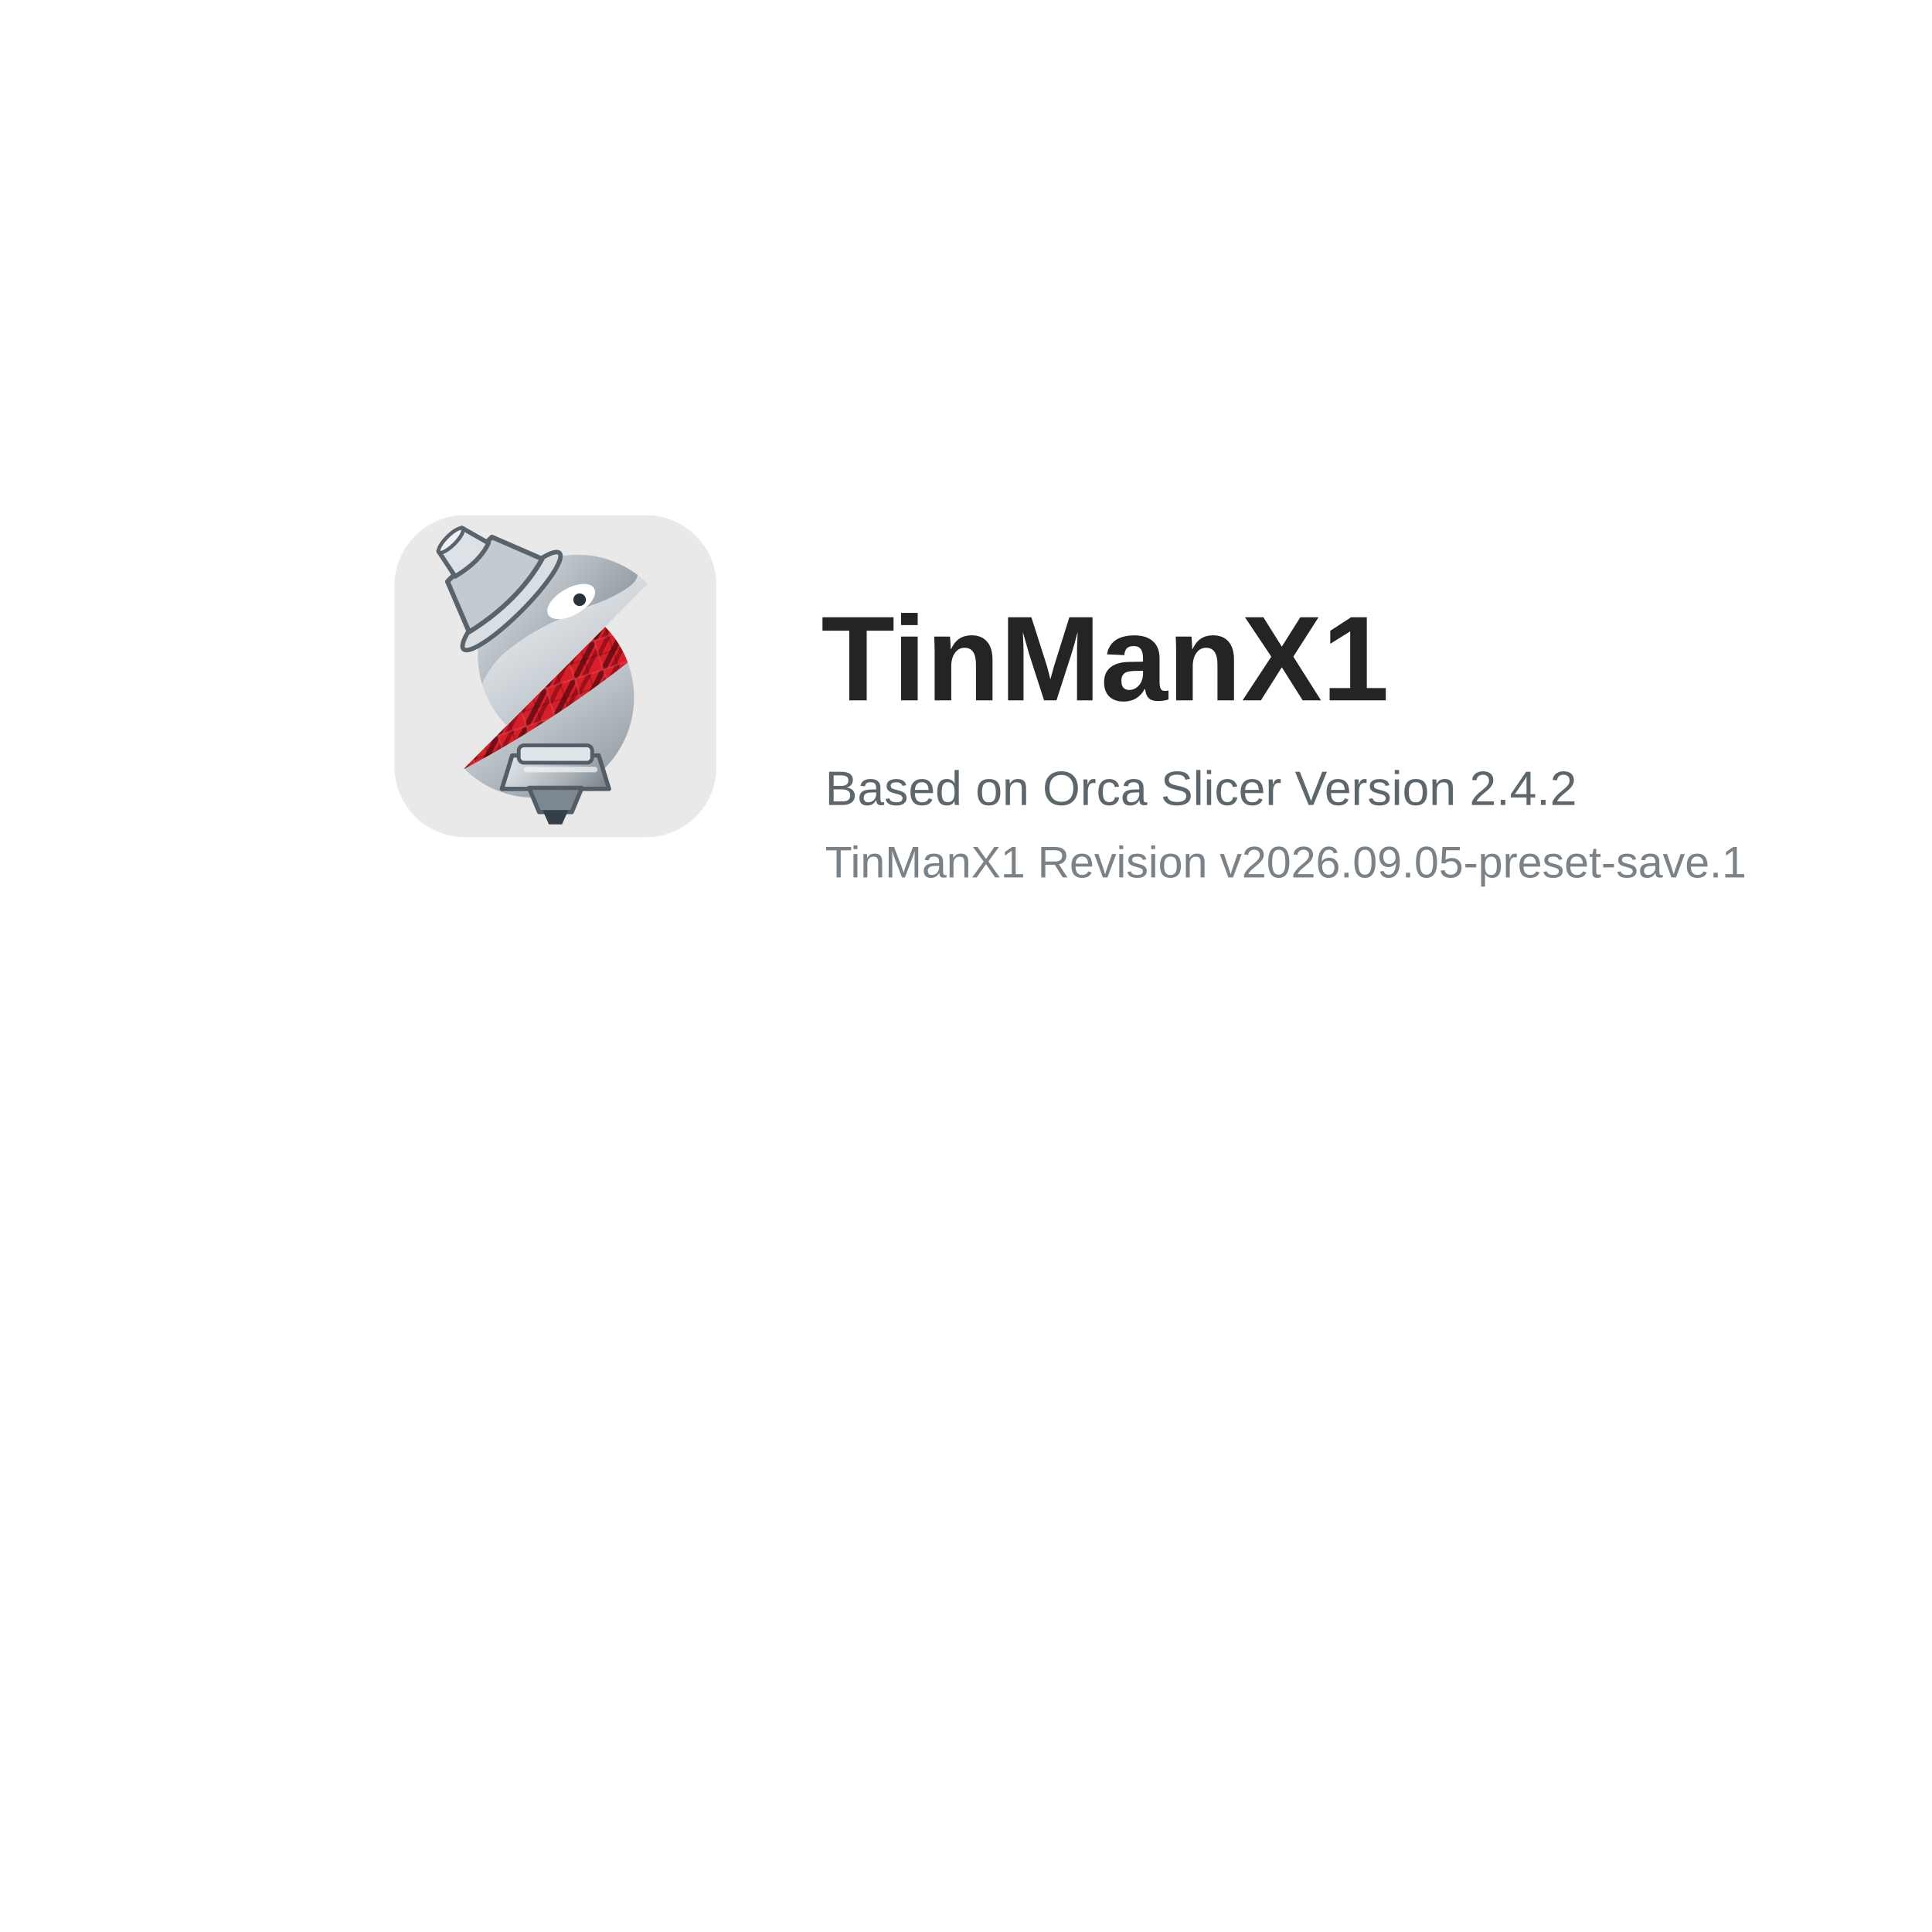
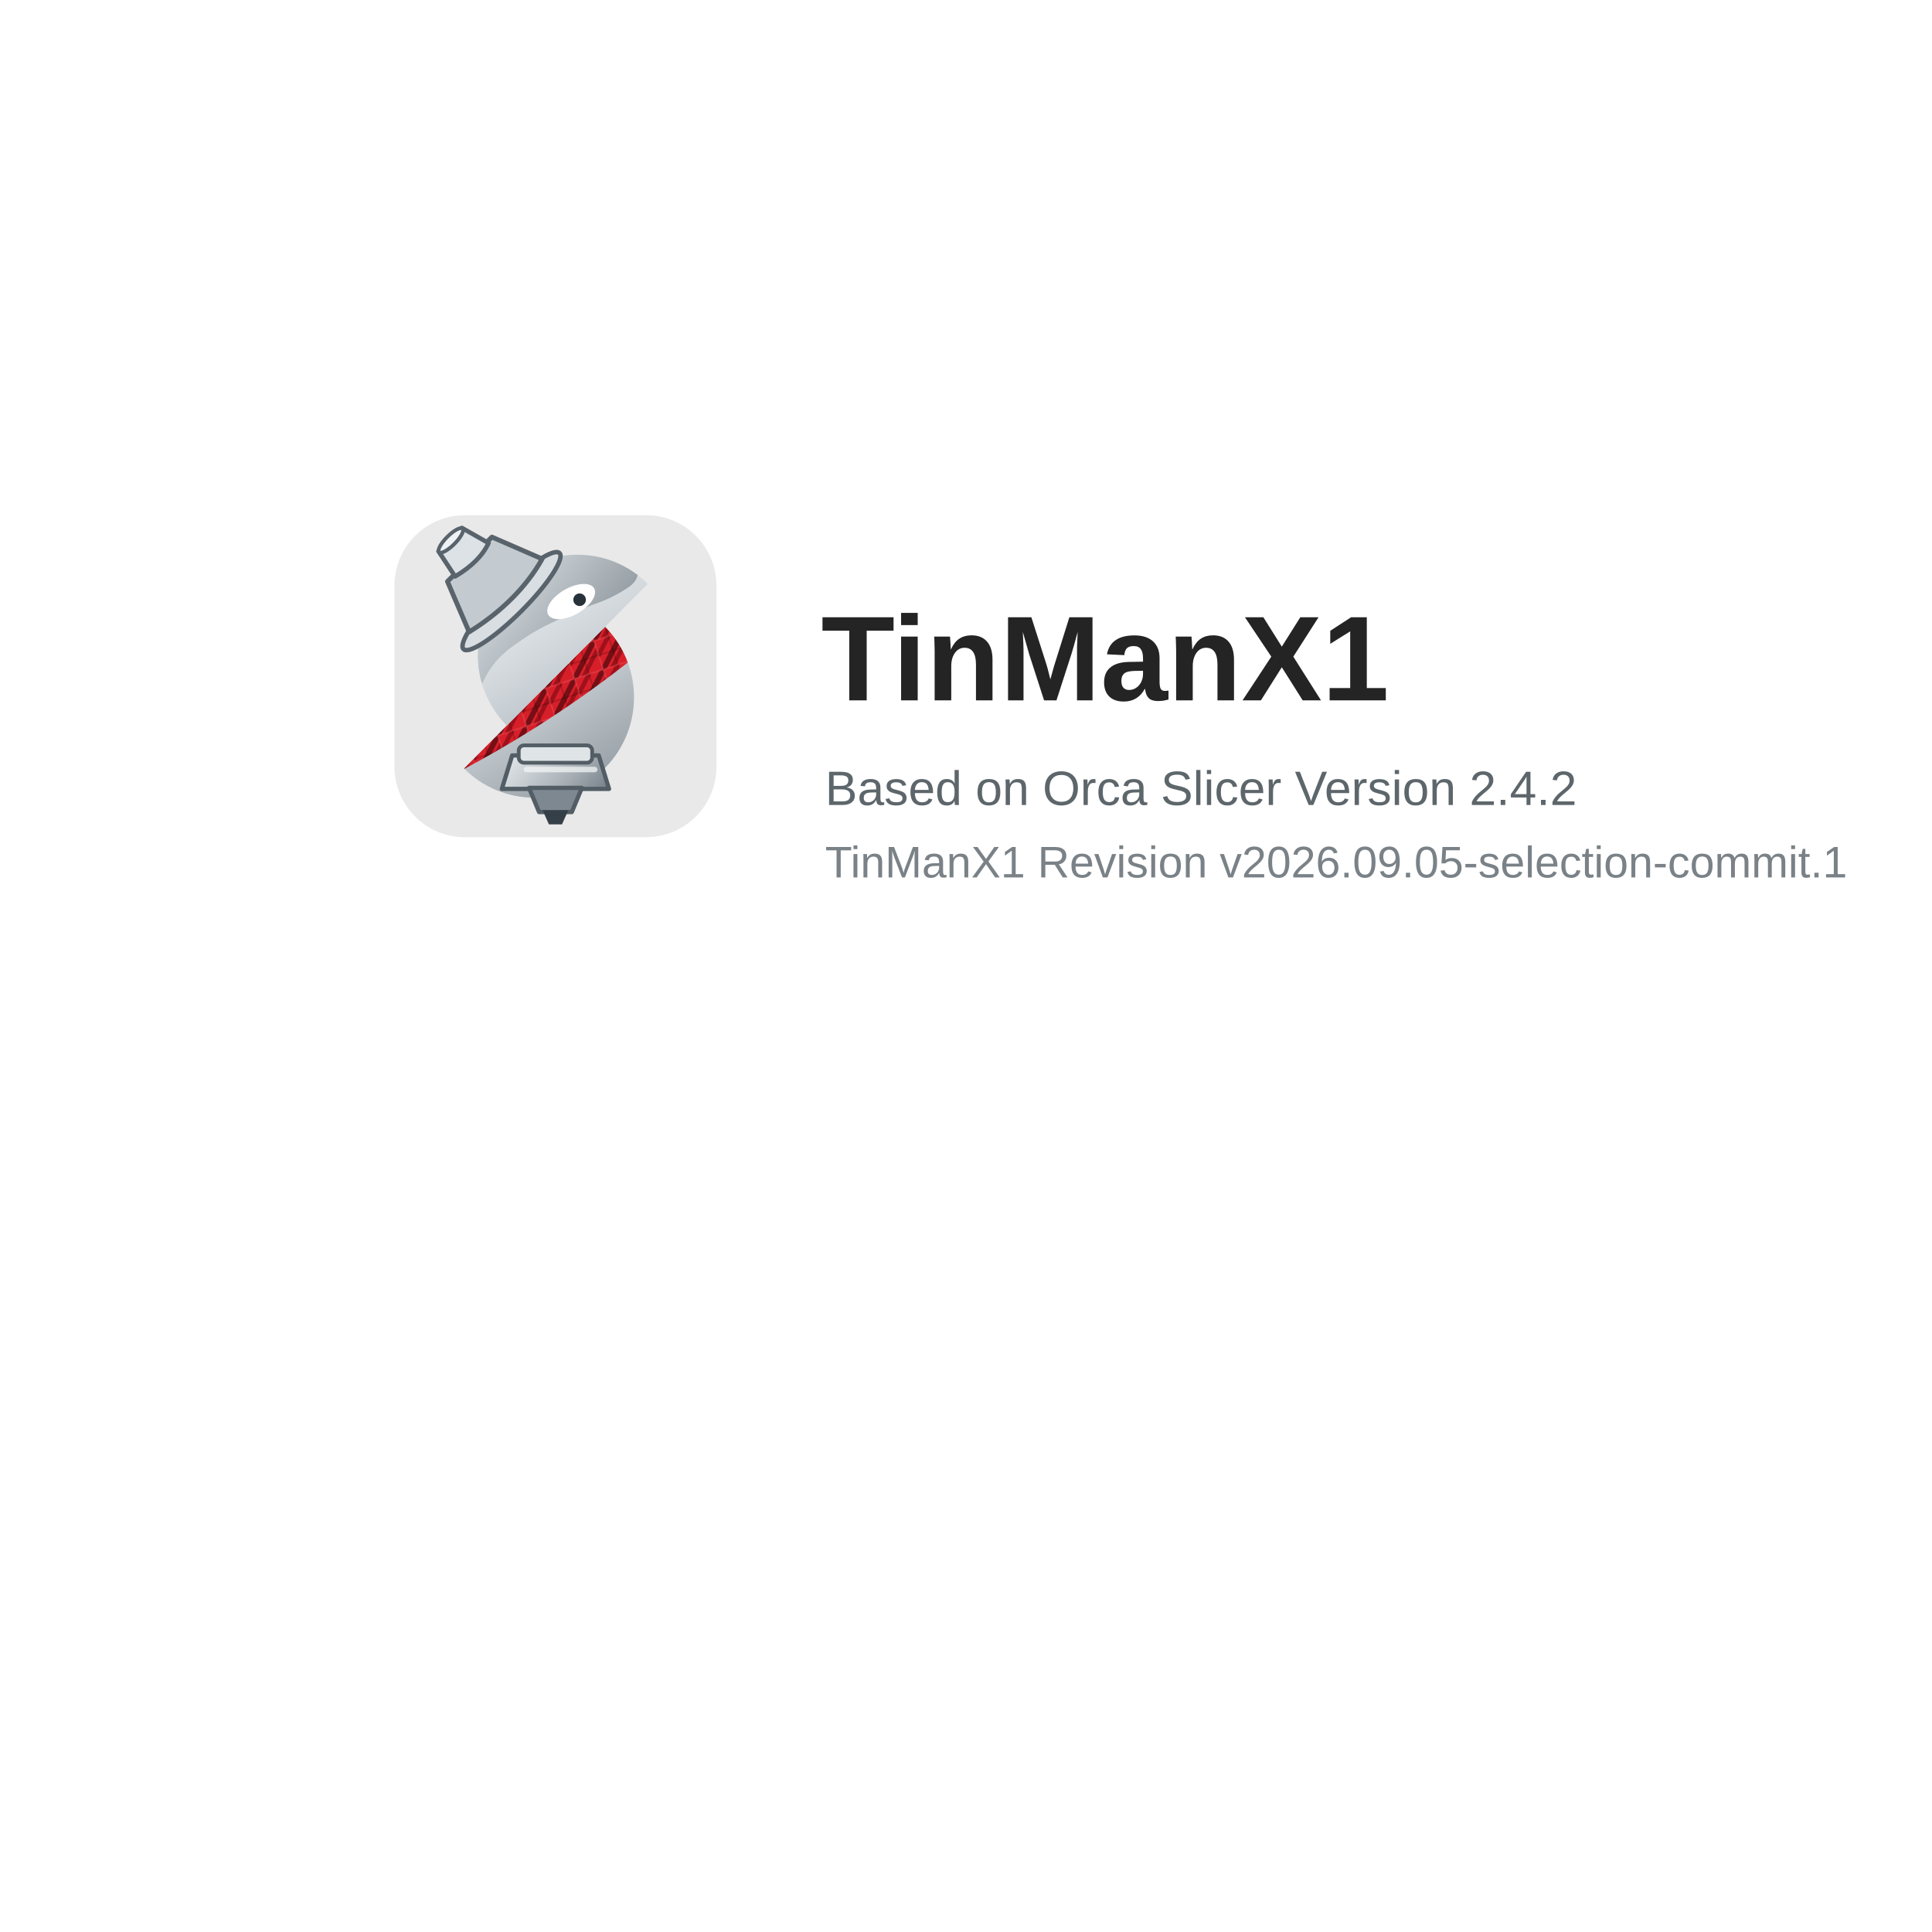
<svg xmlns="http://www.w3.org/2000/svg" width="480" height="480" viewBox="0 0 480 480">
  <defs>
    <linearGradient id="tmxSilver" x1="18" y1="8" x2="47" y2="55" gradientUnits="userSpaceOnUse">
      <stop offset="0" stop-color="#f7f9fa" />
      <stop offset=".52" stop-color="#c7ced3" />
      <stop offset="1" stop-color="#8d969d" />
    </linearGradient>
    <linearGradient id="tmxDarkSilver" x1="19" y1="10" x2="49" y2="35" gradientUnits="userSpaceOnUse">
      <stop offset="0" stop-color="#dce2e6" />
      <stop offset="1" stop-color="#6f7981" />
    </linearGradient>
    <linearGradient id="tmxNozzle" x1="24" y1="43" x2="43" y2="60" gradientUnits="userSpaceOnUse">
      <stop offset="0" stop-color="#eef2f4" />
      <stop offset=".55" stop-color="#a8b0b6" />
      <stop offset="1" stop-color="#59636c" />
    </linearGradient>
    <pattern id="tmxCarbonRed" width="6" height="6" patternUnits="userSpaceOnUse" patternTransform="rotate(-18)">
      <rect width="6" height="6" fill="#D71F2A" />
      <path d="M-2 1 1-2M0 6 6 0M5 8 8 5" fill="none" stroke="#250204" stroke-width="1.05" opacity=".55" />
      <path d="M-2 5 5-2M1 7 7 1" fill="none" stroke="#7c0810" stroke-width=".85" opacity=".62" />
      <path d="M0 0h6v6h-6z" fill="none" stroke="#f06a70" stroke-width=".35" opacity=".28" />
      <path d="M0 3h6M3 0v6" fill="none" stroke="#180102" stroke-width=".28" opacity=".22" />
    </pattern>
  </defs>
  <rect width="480" height="480" fill="#ffffff" />
  <g transform="translate(98 128)">
    <g transform="scale(1.25)">
      <rect width="64" height="64" rx="14" fill="#e9e9e9" />
      <path d="M13.84,50.354a19.7,19.7,0,0,0,13.883,5.79A19.944,19.944,0,0,0,41.858,22.182Z" fill="url(#tmxSilver)" />
      <path d="M41.858,22.181,13.84,50.354l.061.059A220.548,220.548,0,0,0,46.378,29.277a19.964,19.964,0,0,0-4.52-7.1" fill="url(#tmxCarbonRed)" />
      <path d="M36.381,7.856A19.943,19.943,0,0,0,22.327,41.818L50.345,13.646a19.693,19.693,0,0,0-13.964-5.79" fill="url(#tmxSilver)" />
      <path d="M36.381,7.856A19.636,19.636,0,0,0,26.04,10.782a22.742,22.742,0,0,0-5.91-.745,23.084,23.084,0,0,0-9.477,2.124.632.632,0,0,0,.129,1.191,13.52,13.52,0,0,1,8.069,5.137A20.06,20.06,0,0,0,17.41,33.534a19.873,19.873,0,0,1,2-3.488c1.819-2.5,3.743-3.8,6.585-5.723,2.093-1.416,5-3.077,13.359-6.512a28.421,28.421,0,0,0,6.12-2.821c1.4-.831,2.461-1.615,2.8-2.842.024-.086.045-.172.065-.256A19.655,19.655,0,0,0,36.381,7.856" fill="url(#tmxDarkSilver)" />
      <path d="M39.69,14.551c.727,1.285-.728,3.495-3.249,4.937s-5.154,1.569-5.88.284.727-3.495,3.248-4.937,5.154-1.569,5.881-.284" fill="#fff" />
      <circle cx="36.8" cy="16.8" r="1.25" fill="#28323a" />
      <g transform="translate(-17 1) rotate(-45 34.2 12.5) scale(1.05)">
        <ellipse cx="34.25" cy="18.4" rx="12.85" ry="2.65" fill="#d9dee2" stroke="#59636c" stroke-width=".85" />
        <path d="M28.3,7.2h11.9l3.8,9.65c-5.75,1.65-12.65,1.65-19.55,0Z" fill="#c3cbd0" stroke="#59636c" stroke-width=".9" stroke-linejoin="round" />
        <path d="M31.15,1.95h6.25l1.55,5.6c-2.45.9-5.4.9-8.95,0Z" fill="#dce2e6" stroke="#59636c" stroke-width=".85" stroke-linejoin="round" />
        <ellipse cx="34.25" cy="2.15" rx="3.15" ry=".95" fill="#eef2f4" stroke="#59636c" stroke-width=".7" />
      </g>
      <path d="M23.4,47.75h17.2l2.05,6.65H21.35Z" fill="url(#tmxNozzle)" stroke="#525d65" stroke-width=".85" stroke-linejoin="round" />
      <path d="M26.75,54.2h10.5l-2,4.8h-6.5Z" fill="#7e8890" stroke="#525d65" stroke-width=".85" stroke-linejoin="round" />
      <path d="M29.45,58.65h5.1l-1.25,2.8h-2.6Z" fill="#353f47" />
      <rect x="24.7" y="45.75" width="14.6" height="3.45" rx="1.05" fill="#dfe4e7" stroke="#525d65" stroke-width=".75" />
      <path d="M26.25,50.55h13.55" fill="none" stroke="#f4f6f7" stroke-width="1.1" stroke-linecap="round" opacity=".72" />
    </g>
    <text x="106" y="46" font-family="Arial, Helvetica, sans-serif" font-size="30" font-weight="700" fill="#242424">TinManX1</text>
    <text x="107" y="72" font-family="Arial, Helvetica, sans-serif" font-size="12" fill="#5d666b">Based on Orca Slicer Version 2.4.2</text>
-     <text x="107" y="90" font-family="Arial, Helvetica, sans-serif" font-size="11" fill="#7a8287">TinManX1 Revision v2026.09.05-preset-save.1</text>
+     <text x="107" y="90" font-family="Arial, Helvetica, sans-serif" font-size="11" fill="#7a8287">TinManX1 Revision v2026.09.05-selection-commit.1</text>
  </g>
</svg>
